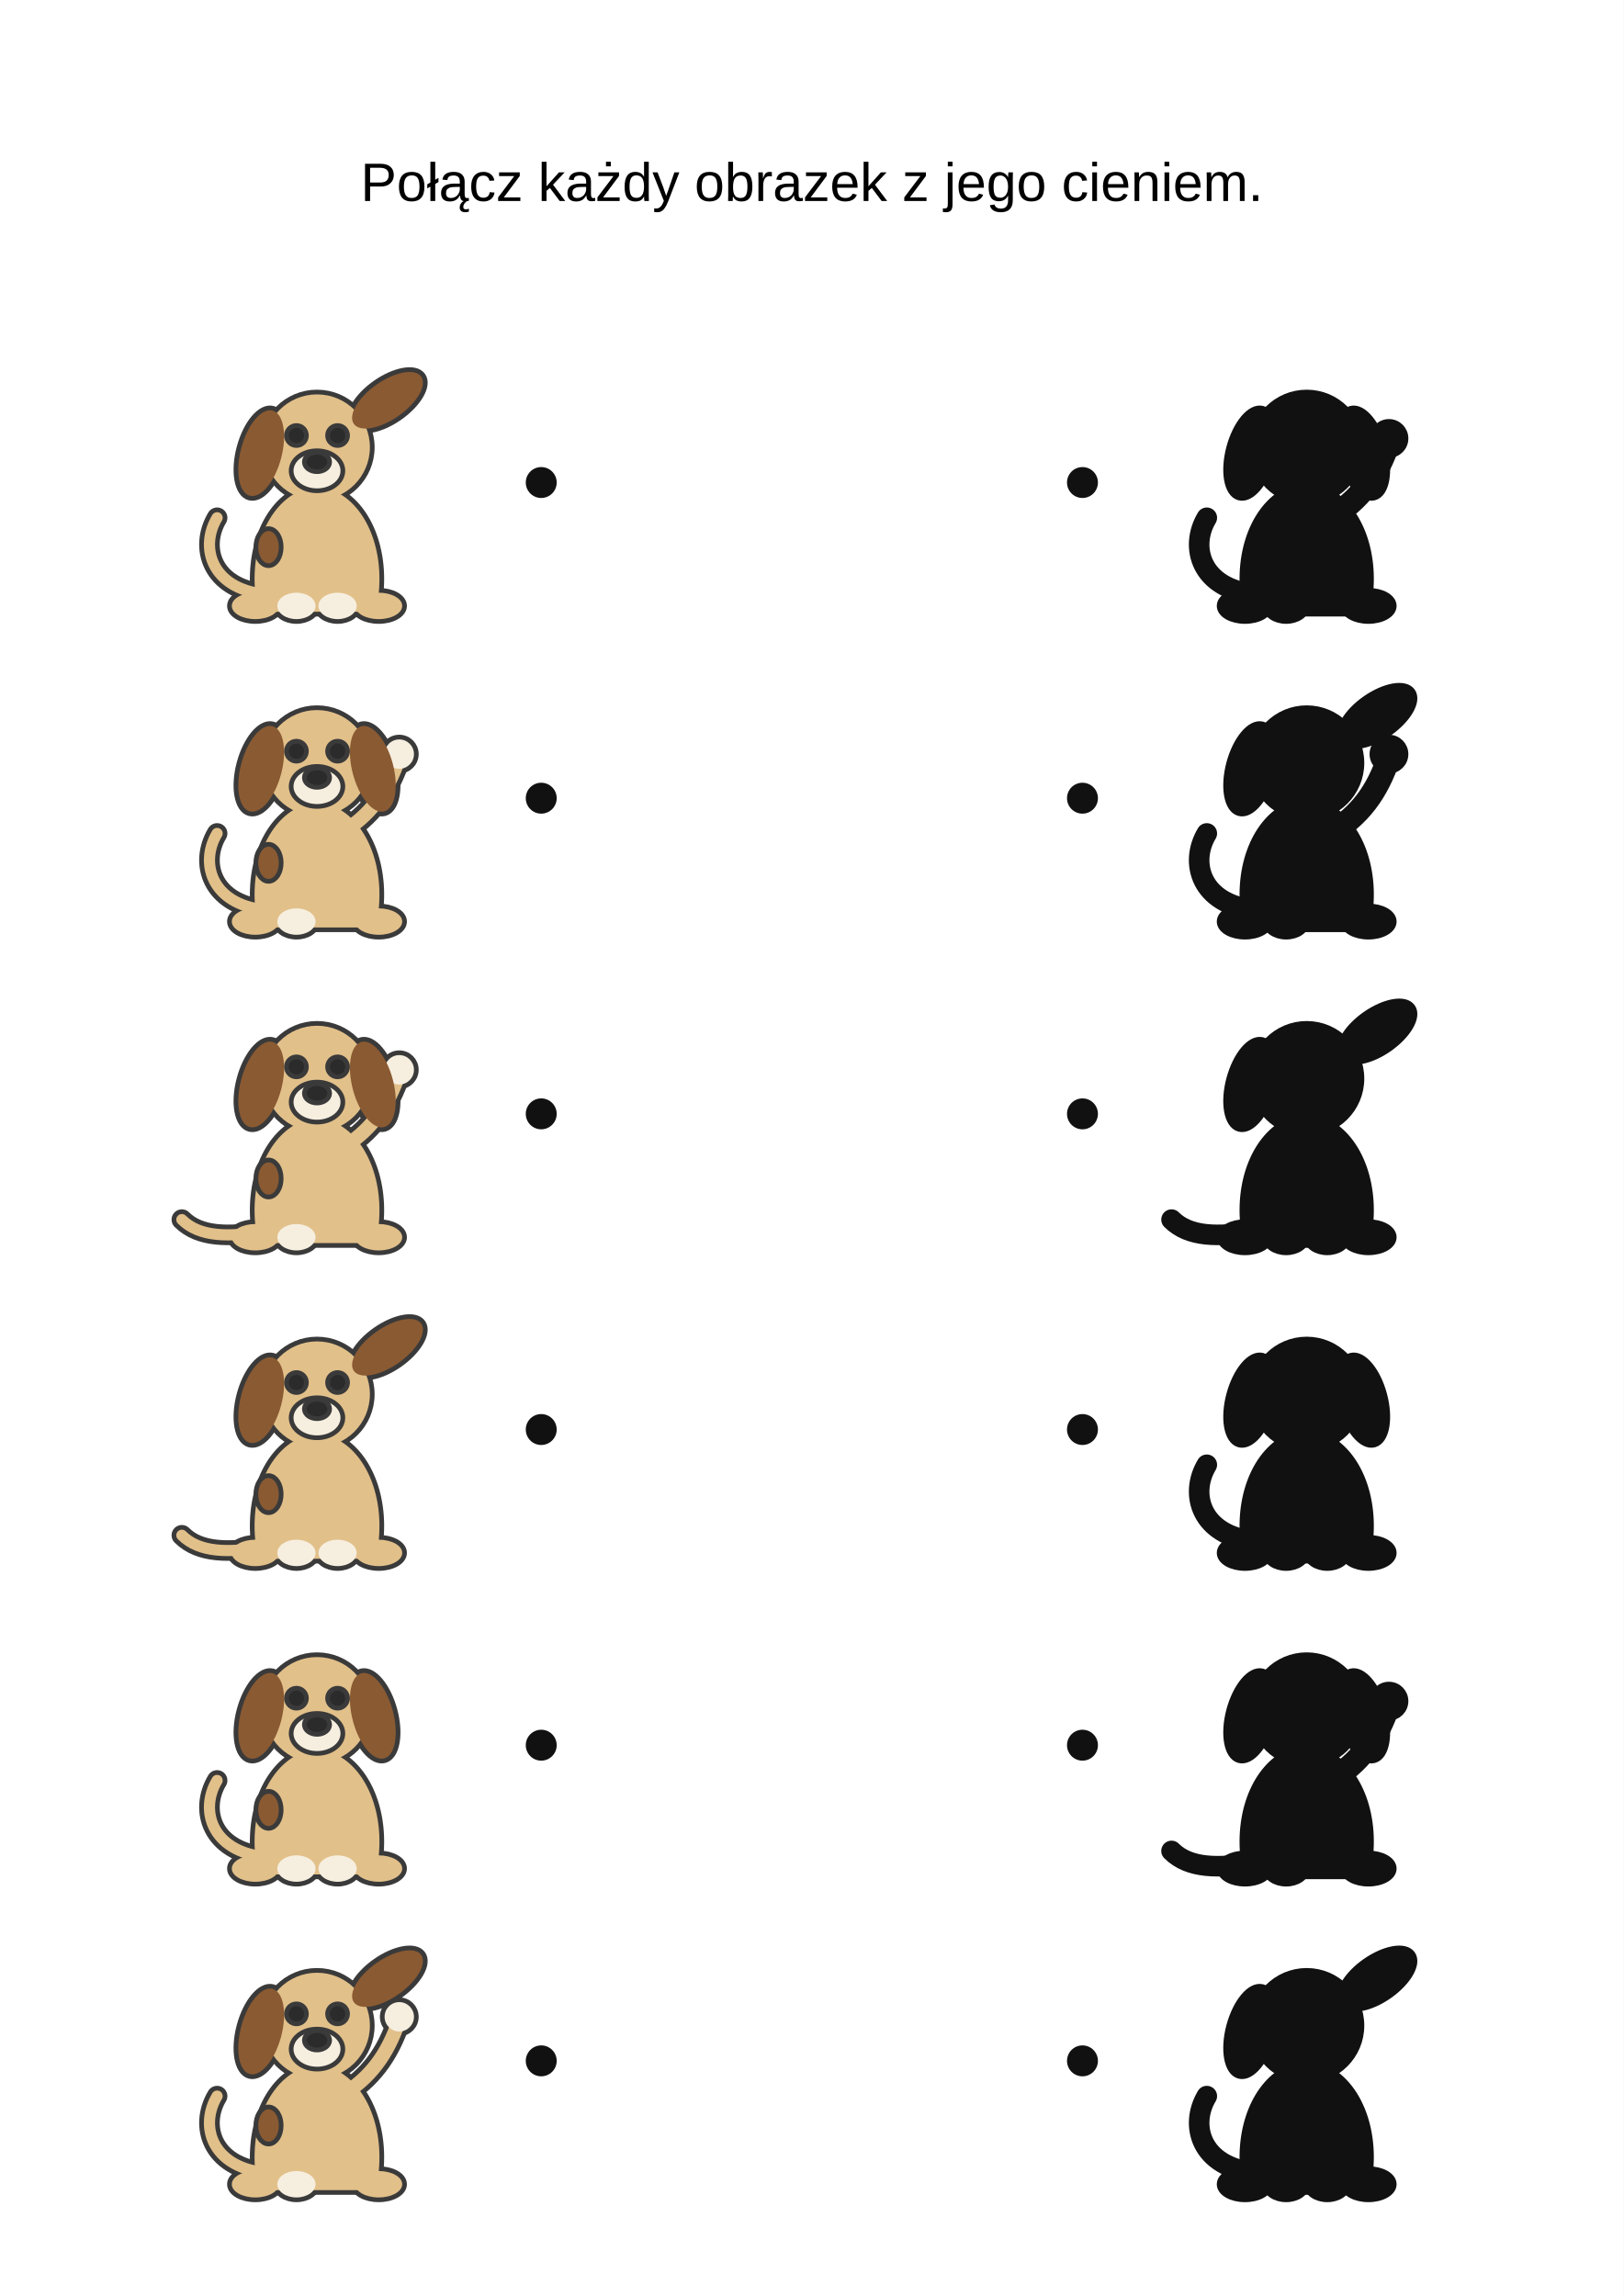
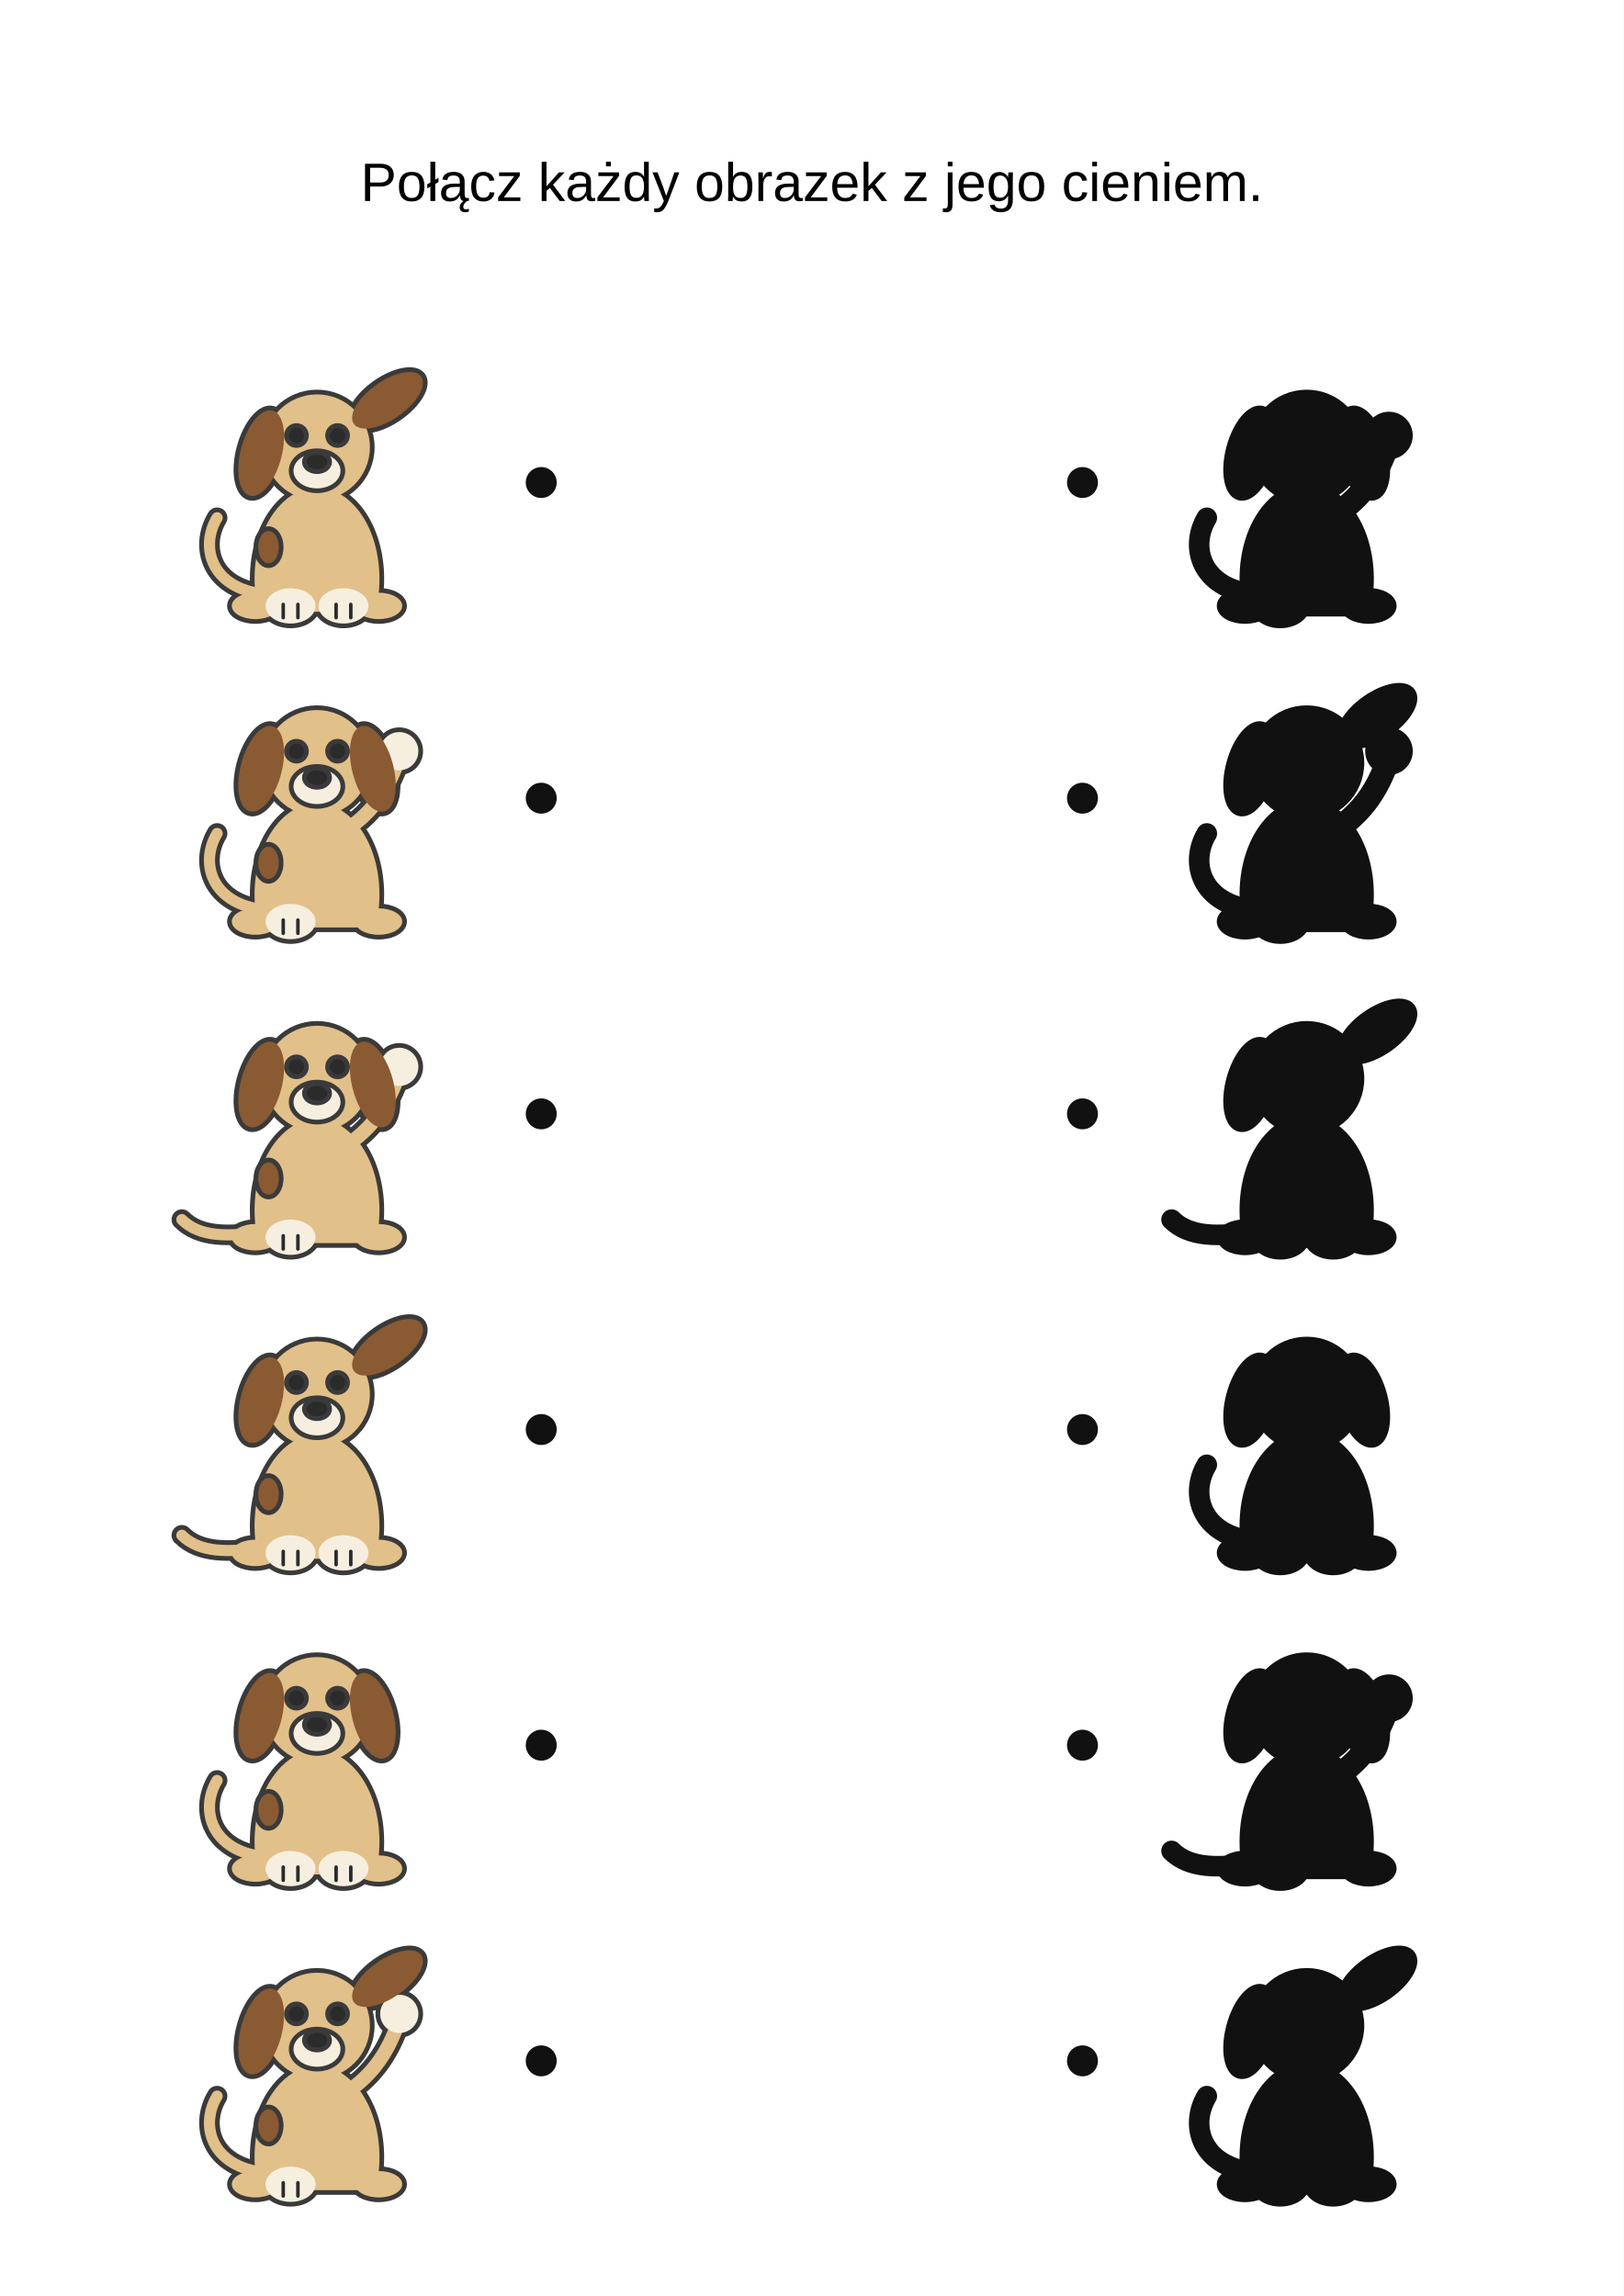
<svg xmlns="http://www.w3.org/2000/svg" width="210mm" height="297mm" viewBox="0 0 210 297">
  <rect x="0" y="0" width="210" height="297" fill="#fff" />
  <text x="105" y="26" font-family="Arial, Helvetica, sans-serif" font-size="7" text-anchor="middle">Połącz każdy obrazek z jego cieniem.</text>
  <g transform="translate(22 43.41667) scale(0.38)">
    <path d="M32 88 C14 86 10 72 16 62" fill="none" stroke="#3a3a3a" stroke-width="7" stroke-linecap="round" stroke-linejoin="round" />
    <ellipse cx="29" cy="92" rx="8" ry="4.5" transform="rotate(0 29 92)" fill="#3a3a3a" stroke="#3a3a3a" stroke-width="3.2" stroke-linejoin="round" />
    <ellipse cx="71" cy="92" rx="8" ry="4.5" transform="rotate(0 71 92)" fill="#3a3a3a" stroke="#3a3a3a" stroke-width="3.2" stroke-linejoin="round" />
    <path d="M30 94 C26 76 32 60 42 54 H58 C68 60 74 76 70 94 Z" fill="#3a3a3a" stroke="#3a3a3a" stroke-width="3.2" stroke-linejoin="round" />
-     <ellipse cx="43" cy="92" rx="6.5" ry="4.5" transform="rotate(0 43 92)" fill="#3a3a3a" stroke="#3a3a3a" stroke-width="3.2" stroke-linejoin="round" />
-     <ellipse cx="57" cy="92" rx="6.5" ry="4.5" transform="rotate(0 57 92)" fill="#3a3a3a" stroke="#3a3a3a" stroke-width="3.2" stroke-linejoin="round" />
+     <ellipse cx="41" cy="92" rx="8.5" ry="6" transform="rotate(0 41 92)" fill="#3a3a3a" stroke="#3a3a3a" stroke-width="3.2" stroke-linejoin="round" />
+     <ellipse cx="59" cy="92" rx="8.5" ry="6" transform="rotate(0 59 92)" fill="#3a3a3a" stroke="#3a3a3a" stroke-width="3.2" stroke-linejoin="round" />
    <circle cx="50" cy="38" r="18" fill="#3a3a3a" stroke="#3a3a3a" stroke-width="3.2" stroke-linejoin="round" />
    <ellipse cx="31" cy="40" rx="7" ry="15" transform="rotate(15 31 40)" fill="#3a3a3a" stroke="#3a3a3a" stroke-width="3.2" stroke-linejoin="round" />
    <ellipse cx="74" cy="22" rx="6.5" ry="14" transform="rotate(55 74 22)" fill="#3a3a3a" stroke="#3a3a3a" stroke-width="3.2" stroke-linejoin="round" />
    <path d="M32 88 C14 86 10 72 16 62" fill="none" stroke="#e2c08a" stroke-width="3.8" stroke-linecap="round" stroke-linejoin="round" />
    <ellipse cx="29" cy="92" rx="8" ry="4.5" transform="rotate(0 29 92)" fill="#e2c08a" />
    <ellipse cx="71" cy="92" rx="8" ry="4.5" transform="rotate(0 71 92)" fill="#e2c08a" />
    <path d="M30 94 C26 76 32 60 42 54 H58 C68 60 74 76 70 94 Z" fill="#e2c08a" />
-     <ellipse cx="43" cy="92" rx="6.5" ry="4.5" transform="rotate(0 43 92)" fill="#f6efe0" />
-     <ellipse cx="57" cy="92" rx="6.5" ry="4.5" transform="rotate(0 57 92)" fill="#f6efe0" />
+     <ellipse cx="41" cy="92" rx="8.5" ry="6" transform="rotate(0 41 92)" fill="#f6efe0" />
+     <ellipse cx="59" cy="92" rx="8.5" ry="6" transform="rotate(0 59 92)" fill="#f6efe0" />
    <circle cx="50" cy="38" r="18" fill="#e2c08a" />
    <ellipse cx="31" cy="40" rx="7" ry="15" transform="rotate(15 31 40)" fill="#8a5a32" />
    <ellipse cx="74" cy="22" rx="6.5" ry="14" transform="rotate(55 74 22)" fill="#8a5a32" />
+     <path d="M38.5 91.5 L38.5 96 M43.5 91.5 L43.5 96" fill="none" stroke="#2b2b2b" stroke-width="1.2" stroke-linecap="round" stroke-linejoin="round" />
+     <path d="M56.5 91.5 L56.5 96 M61.5 91.5 L61.5 96" fill="none" stroke="#2b2b2b" stroke-width="1.2" stroke-linecap="round" stroke-linejoin="round" />
    <ellipse cx="33.5" cy="72" rx="3.5" ry="5.5" transform="rotate(0 33.5 72)" fill="#3a3a3a" stroke="#3a3a3a" stroke-width="3.2" stroke-linejoin="round" />
    <ellipse cx="33.5" cy="72" rx="3.5" ry="5.5" transform="rotate(0 33.5 72)" fill="#8a5a32" />
    <ellipse cx="50" cy="46" rx="8" ry="6" transform="rotate(0 50 46)" fill="#3a3a3a" stroke="#3a3a3a" stroke-width="3.2" stroke-linejoin="round" />
    <ellipse cx="50" cy="46" rx="8" ry="6" transform="rotate(0 50 46)" fill="#f6efe0" />
    <ellipse cx="50" cy="43" rx="3.5" ry="2.5" transform="rotate(0 50 43)" fill="#3a3a3a" stroke="#3a3a3a" stroke-width="3.2" stroke-linejoin="round" />
    <ellipse cx="50" cy="43" rx="3.5" ry="2.5" transform="rotate(0 50 43)" fill="#2b2b2b" />
    <circle cx="43" cy="34" r="2.6" fill="#3a3a3a" stroke="#3a3a3a" stroke-width="3.2" stroke-linejoin="round" />
    <circle cx="43" cy="34" r="2.6" fill="#2b2b2b" />
    <circle cx="57" cy="34" r="2.6" fill="#3a3a3a" stroke="#3a3a3a" stroke-width="3.2" stroke-linejoin="round" />
    <circle cx="57" cy="34" r="2.6" fill="#2b2b2b" />
  </g>
  <circle cx="70" cy="62.417" r="2" fill="#111" />
  <g transform="translate(150 43.41667) scale(0.38)">
    <path d="M32 88 C14 86 10 72 16 62" fill="none" stroke="#111111" stroke-width="7" stroke-linecap="round" stroke-linejoin="round" />
    <path d="M58 62 C68 56 74 48 78 36" fill="none" stroke="#111111" stroke-width="8" stroke-linecap="round" stroke-linejoin="round" />
-     <circle cx="78" cy="35" r="5" fill="#111111" stroke="#111111" stroke-width="3.2" stroke-linejoin="round" />
-     <ellipse cx="29" cy="92" rx="8" ry="4.5" transform="rotate(0 29 92)" fill="#111111" stroke="#111111" stroke-width="3.2" stroke-linejoin="round" />
-     <ellipse cx="71" cy="92" rx="8" ry="4.5" transform="rotate(0 71 92)" fill="#111111" stroke="#111111" stroke-width="3.2" stroke-linejoin="round" />
-     <path d="M30 94 C26 76 32 60 42 54 H58 C68 60 74 76 70 94 Z" fill="#111111" stroke="#111111" stroke-width="3.2" stroke-linejoin="round" />
-     <ellipse cx="43" cy="92" rx="6.5" ry="4.5" transform="rotate(0 43 92)" fill="#111111" stroke="#111111" stroke-width="3.2" stroke-linejoin="round" />
+     <circle cx="78" cy="34" r="6.5" fill="#111111" stroke="#111111" stroke-width="3.2" stroke-linejoin="round" />
+     <ellipse cx="29" cy="92" rx="8" ry="4.5" transform="rotate(0 29 92)" fill="#111111" stroke="#111111" stroke-width="3.2" stroke-linejoin="round" />
+     <ellipse cx="71" cy="92" rx="8" ry="4.5" transform="rotate(0 71 92)" fill="#111111" stroke="#111111" stroke-width="3.2" stroke-linejoin="round" />
+     <path d="M30 94 C26 76 32 60 42 54 H58 C68 60 74 76 70 94 Z" fill="#111111" stroke="#111111" stroke-width="3.2" stroke-linejoin="round" />
+     <ellipse cx="41" cy="92" rx="8.5" ry="6" transform="rotate(0 41 92)" fill="#111111" stroke="#111111" stroke-width="3.2" stroke-linejoin="round" />
    <circle cx="50" cy="38" r="18" fill="#111111" stroke="#111111" stroke-width="3.2" stroke-linejoin="round" />
    <ellipse cx="31" cy="40" rx="7" ry="15" transform="rotate(15 31 40)" fill="#111111" stroke="#111111" stroke-width="3.2" stroke-linejoin="round" />
    <ellipse cx="69" cy="40" rx="7" ry="15" transform="rotate(-15 69 40)" fill="#111111" stroke="#111111" stroke-width="3.2" stroke-linejoin="round" />
  </g>
  <circle cx="140" cy="62.417" r="2" fill="#111" />
  <g transform="translate(22 84.25) scale(0.38)">
    <path d="M32 88 C14 86 10 72 16 62" fill="none" stroke="#3a3a3a" stroke-width="7" stroke-linecap="round" stroke-linejoin="round" />
    <path d="M58 62 C68 56 74 48 78 36" fill="none" stroke="#3a3a3a" stroke-width="8" stroke-linecap="round" stroke-linejoin="round" />
-     <circle cx="78" cy="35" r="5" fill="#3a3a3a" stroke="#3a3a3a" stroke-width="3.2" stroke-linejoin="round" />
-     <ellipse cx="29" cy="92" rx="8" ry="4.5" transform="rotate(0 29 92)" fill="#3a3a3a" stroke="#3a3a3a" stroke-width="3.2" stroke-linejoin="round" />
-     <ellipse cx="71" cy="92" rx="8" ry="4.5" transform="rotate(0 71 92)" fill="#3a3a3a" stroke="#3a3a3a" stroke-width="3.2" stroke-linejoin="round" />
-     <path d="M30 94 C26 76 32 60 42 54 H58 C68 60 74 76 70 94 Z" fill="#3a3a3a" stroke="#3a3a3a" stroke-width="3.2" stroke-linejoin="round" />
-     <ellipse cx="43" cy="92" rx="6.5" ry="4.5" transform="rotate(0 43 92)" fill="#3a3a3a" stroke="#3a3a3a" stroke-width="3.2" stroke-linejoin="round" />
+     <circle cx="78" cy="34" r="6.5" fill="#3a3a3a" stroke="#3a3a3a" stroke-width="3.2" stroke-linejoin="round" />
+     <ellipse cx="29" cy="92" rx="8" ry="4.5" transform="rotate(0 29 92)" fill="#3a3a3a" stroke="#3a3a3a" stroke-width="3.2" stroke-linejoin="round" />
+     <ellipse cx="71" cy="92" rx="8" ry="4.5" transform="rotate(0 71 92)" fill="#3a3a3a" stroke="#3a3a3a" stroke-width="3.2" stroke-linejoin="round" />
+     <path d="M30 94 C26 76 32 60 42 54 H58 C68 60 74 76 70 94 Z" fill="#3a3a3a" stroke="#3a3a3a" stroke-width="3.2" stroke-linejoin="round" />
+     <ellipse cx="41" cy="92" rx="8.5" ry="6" transform="rotate(0 41 92)" fill="#3a3a3a" stroke="#3a3a3a" stroke-width="3.2" stroke-linejoin="round" />
    <circle cx="50" cy="38" r="18" fill="#3a3a3a" stroke="#3a3a3a" stroke-width="3.2" stroke-linejoin="round" />
    <ellipse cx="31" cy="40" rx="7" ry="15" transform="rotate(15 31 40)" fill="#3a3a3a" stroke="#3a3a3a" stroke-width="3.2" stroke-linejoin="round" />
    <ellipse cx="69" cy="40" rx="7" ry="15" transform="rotate(-15 69 40)" fill="#3a3a3a" stroke="#3a3a3a" stroke-width="3.2" stroke-linejoin="round" />
    <path d="M32 88 C14 86 10 72 16 62" fill="none" stroke="#e2c08a" stroke-width="3.8" stroke-linecap="round" stroke-linejoin="round" />
    <path d="M58 62 C68 56 74 48 78 36" fill="none" stroke="#e2c08a" stroke-width="4.8" stroke-linecap="round" stroke-linejoin="round" />
-     <circle cx="78" cy="35" r="5" fill="#f6efe0" />
-     <ellipse cx="29" cy="92" rx="8" ry="4.5" transform="rotate(0 29 92)" fill="#e2c08a" />
-     <ellipse cx="71" cy="92" rx="8" ry="4.5" transform="rotate(0 71 92)" fill="#e2c08a" />
-     <path d="M30 94 C26 76 32 60 42 54 H58 C68 60 74 76 70 94 Z" fill="#e2c08a" />
-     <ellipse cx="43" cy="92" rx="6.5" ry="4.5" transform="rotate(0 43 92)" fill="#f6efe0" />
+     <circle cx="78" cy="34" r="6.5" fill="#f6efe0" />
+     <ellipse cx="29" cy="92" rx="8" ry="4.5" transform="rotate(0 29 92)" fill="#e2c08a" />
+     <ellipse cx="71" cy="92" rx="8" ry="4.5" transform="rotate(0 71 92)" fill="#e2c08a" />
+     <path d="M30 94 C26 76 32 60 42 54 H58 C68 60 74 76 70 94 Z" fill="#e2c08a" />
+     <ellipse cx="41" cy="92" rx="8.5" ry="6" transform="rotate(0 41 92)" fill="#f6efe0" />
    <circle cx="50" cy="38" r="18" fill="#e2c08a" />
    <ellipse cx="31" cy="40" rx="7" ry="15" transform="rotate(15 31 40)" fill="#8a5a32" />
    <ellipse cx="69" cy="40" rx="7" ry="15" transform="rotate(-15 69 40)" fill="#8a5a32" />
+     <path d="M38.5 91.5 L38.5 96 M43.5 91.5 L43.5 96" fill="none" stroke="#2b2b2b" stroke-width="1.2" stroke-linecap="round" stroke-linejoin="round" />
    <ellipse cx="33.5" cy="72" rx="3.5" ry="5.5" transform="rotate(0 33.5 72)" fill="#3a3a3a" stroke="#3a3a3a" stroke-width="3.2" stroke-linejoin="round" />
    <ellipse cx="33.5" cy="72" rx="3.5" ry="5.5" transform="rotate(0 33.5 72)" fill="#8a5a32" />
    <ellipse cx="50" cy="46" rx="8" ry="6" transform="rotate(0 50 46)" fill="#3a3a3a" stroke="#3a3a3a" stroke-width="3.2" stroke-linejoin="round" />
    <ellipse cx="50" cy="46" rx="8" ry="6" transform="rotate(0 50 46)" fill="#f6efe0" />
    <ellipse cx="50" cy="43" rx="3.5" ry="2.5" transform="rotate(0 50 43)" fill="#3a3a3a" stroke="#3a3a3a" stroke-width="3.2" stroke-linejoin="round" />
    <ellipse cx="50" cy="43" rx="3.5" ry="2.5" transform="rotate(0 50 43)" fill="#2b2b2b" />
    <circle cx="43" cy="34" r="2.6" fill="#3a3a3a" stroke="#3a3a3a" stroke-width="3.2" stroke-linejoin="round" />
    <circle cx="43" cy="34" r="2.6" fill="#2b2b2b" />
    <circle cx="57" cy="34" r="2.6" fill="#3a3a3a" stroke="#3a3a3a" stroke-width="3.2" stroke-linejoin="round" />
    <circle cx="57" cy="34" r="2.6" fill="#2b2b2b" />
  </g>
  <circle cx="70" cy="103.25" r="2" fill="#111" />
  <g transform="translate(150 84.25) scale(0.38)">
    <path d="M32 88 C14 86 10 72 16 62" fill="none" stroke="#111111" stroke-width="7" stroke-linecap="round" stroke-linejoin="round" />
    <path d="M58 62 C68 56 74 48 78 36" fill="none" stroke="#111111" stroke-width="8" stroke-linecap="round" stroke-linejoin="round" />
-     <circle cx="78" cy="35" r="5" fill="#111111" stroke="#111111" stroke-width="3.2" stroke-linejoin="round" />
-     <ellipse cx="29" cy="92" rx="8" ry="4.5" transform="rotate(0 29 92)" fill="#111111" stroke="#111111" stroke-width="3.2" stroke-linejoin="round" />
-     <ellipse cx="71" cy="92" rx="8" ry="4.5" transform="rotate(0 71 92)" fill="#111111" stroke="#111111" stroke-width="3.2" stroke-linejoin="round" />
-     <path d="M30 94 C26 76 32 60 42 54 H58 C68 60 74 76 70 94 Z" fill="#111111" stroke="#111111" stroke-width="3.2" stroke-linejoin="round" />
-     <ellipse cx="43" cy="92" rx="6.5" ry="4.5" transform="rotate(0 43 92)" fill="#111111" stroke="#111111" stroke-width="3.2" stroke-linejoin="round" />
+     <circle cx="78" cy="34" r="6.5" fill="#111111" stroke="#111111" stroke-width="3.2" stroke-linejoin="round" />
+     <ellipse cx="29" cy="92" rx="8" ry="4.5" transform="rotate(0 29 92)" fill="#111111" stroke="#111111" stroke-width="3.2" stroke-linejoin="round" />
+     <ellipse cx="71" cy="92" rx="8" ry="4.5" transform="rotate(0 71 92)" fill="#111111" stroke="#111111" stroke-width="3.2" stroke-linejoin="round" />
+     <path d="M30 94 C26 76 32 60 42 54 H58 C68 60 74 76 70 94 Z" fill="#111111" stroke="#111111" stroke-width="3.2" stroke-linejoin="round" />
+     <ellipse cx="41" cy="92" rx="8.5" ry="6" transform="rotate(0 41 92)" fill="#111111" stroke="#111111" stroke-width="3.2" stroke-linejoin="round" />
    <circle cx="50" cy="38" r="18" fill="#111111" stroke="#111111" stroke-width="3.2" stroke-linejoin="round" />
    <ellipse cx="31" cy="40" rx="7" ry="15" transform="rotate(15 31 40)" fill="#111111" stroke="#111111" stroke-width="3.2" stroke-linejoin="round" />
    <ellipse cx="74" cy="22" rx="6.5" ry="14" transform="rotate(55 74 22)" fill="#111111" stroke="#111111" stroke-width="3.2" stroke-linejoin="round" />
  </g>
  <circle cx="140" cy="103.25" r="2" fill="#111" />
  <g transform="translate(22 125.0833) scale(0.38)">
    <path d="M32 90 C20 92 10 92 4 86" fill="none" stroke="#3a3a3a" stroke-width="7" stroke-linecap="round" stroke-linejoin="round" />
    <path d="M58 62 C68 56 74 48 78 36" fill="none" stroke="#3a3a3a" stroke-width="8" stroke-linecap="round" stroke-linejoin="round" />
-     <circle cx="78" cy="35" r="5" fill="#3a3a3a" stroke="#3a3a3a" stroke-width="3.2" stroke-linejoin="round" />
-     <ellipse cx="29" cy="92" rx="8" ry="4.5" transform="rotate(0 29 92)" fill="#3a3a3a" stroke="#3a3a3a" stroke-width="3.2" stroke-linejoin="round" />
-     <ellipse cx="71" cy="92" rx="8" ry="4.5" transform="rotate(0 71 92)" fill="#3a3a3a" stroke="#3a3a3a" stroke-width="3.2" stroke-linejoin="round" />
-     <path d="M30 94 C26 76 32 60 42 54 H58 C68 60 74 76 70 94 Z" fill="#3a3a3a" stroke="#3a3a3a" stroke-width="3.2" stroke-linejoin="round" />
-     <ellipse cx="43" cy="92" rx="6.5" ry="4.5" transform="rotate(0 43 92)" fill="#3a3a3a" stroke="#3a3a3a" stroke-width="3.2" stroke-linejoin="round" />
+     <circle cx="78" cy="34" r="6.5" fill="#3a3a3a" stroke="#3a3a3a" stroke-width="3.2" stroke-linejoin="round" />
+     <ellipse cx="29" cy="92" rx="8" ry="4.5" transform="rotate(0 29 92)" fill="#3a3a3a" stroke="#3a3a3a" stroke-width="3.2" stroke-linejoin="round" />
+     <ellipse cx="71" cy="92" rx="8" ry="4.5" transform="rotate(0 71 92)" fill="#3a3a3a" stroke="#3a3a3a" stroke-width="3.2" stroke-linejoin="round" />
+     <path d="M30 94 C26 76 32 60 42 54 H58 C68 60 74 76 70 94 Z" fill="#3a3a3a" stroke="#3a3a3a" stroke-width="3.2" stroke-linejoin="round" />
+     <ellipse cx="41" cy="92" rx="8.5" ry="6" transform="rotate(0 41 92)" fill="#3a3a3a" stroke="#3a3a3a" stroke-width="3.2" stroke-linejoin="round" />
    <circle cx="50" cy="38" r="18" fill="#3a3a3a" stroke="#3a3a3a" stroke-width="3.2" stroke-linejoin="round" />
    <ellipse cx="31" cy="40" rx="7" ry="15" transform="rotate(15 31 40)" fill="#3a3a3a" stroke="#3a3a3a" stroke-width="3.2" stroke-linejoin="round" />
    <ellipse cx="69" cy="40" rx="7" ry="15" transform="rotate(-15 69 40)" fill="#3a3a3a" stroke="#3a3a3a" stroke-width="3.2" stroke-linejoin="round" />
    <path d="M32 90 C20 92 10 92 4 86" fill="none" stroke="#e2c08a" stroke-width="3.8" stroke-linecap="round" stroke-linejoin="round" />
    <path d="M58 62 C68 56 74 48 78 36" fill="none" stroke="#e2c08a" stroke-width="4.8" stroke-linecap="round" stroke-linejoin="round" />
-     <circle cx="78" cy="35" r="5" fill="#f6efe0" />
-     <ellipse cx="29" cy="92" rx="8" ry="4.5" transform="rotate(0 29 92)" fill="#e2c08a" />
-     <ellipse cx="71" cy="92" rx="8" ry="4.5" transform="rotate(0 71 92)" fill="#e2c08a" />
-     <path d="M30 94 C26 76 32 60 42 54 H58 C68 60 74 76 70 94 Z" fill="#e2c08a" />
-     <ellipse cx="43" cy="92" rx="6.5" ry="4.5" transform="rotate(0 43 92)" fill="#f6efe0" />
+     <circle cx="78" cy="34" r="6.5" fill="#f6efe0" />
+     <ellipse cx="29" cy="92" rx="8" ry="4.5" transform="rotate(0 29 92)" fill="#e2c08a" />
+     <ellipse cx="71" cy="92" rx="8" ry="4.5" transform="rotate(0 71 92)" fill="#e2c08a" />
+     <path d="M30 94 C26 76 32 60 42 54 H58 C68 60 74 76 70 94 Z" fill="#e2c08a" />
+     <ellipse cx="41" cy="92" rx="8.5" ry="6" transform="rotate(0 41 92)" fill="#f6efe0" />
    <circle cx="50" cy="38" r="18" fill="#e2c08a" />
    <ellipse cx="31" cy="40" rx="7" ry="15" transform="rotate(15 31 40)" fill="#8a5a32" />
    <ellipse cx="69" cy="40" rx="7" ry="15" transform="rotate(-15 69 40)" fill="#8a5a32" />
+     <path d="M38.5 91.5 L38.5 96 M43.5 91.5 L43.5 96" fill="none" stroke="#2b2b2b" stroke-width="1.2" stroke-linecap="round" stroke-linejoin="round" />
    <ellipse cx="33.5" cy="72" rx="3.5" ry="5.5" transform="rotate(0 33.5 72)" fill="#3a3a3a" stroke="#3a3a3a" stroke-width="3.2" stroke-linejoin="round" />
    <ellipse cx="33.5" cy="72" rx="3.5" ry="5.5" transform="rotate(0 33.5 72)" fill="#8a5a32" />
    <ellipse cx="50" cy="46" rx="8" ry="6" transform="rotate(0 50 46)" fill="#3a3a3a" stroke="#3a3a3a" stroke-width="3.2" stroke-linejoin="round" />
    <ellipse cx="50" cy="46" rx="8" ry="6" transform="rotate(0 50 46)" fill="#f6efe0" />
    <ellipse cx="50" cy="43" rx="3.5" ry="2.5" transform="rotate(0 50 43)" fill="#3a3a3a" stroke="#3a3a3a" stroke-width="3.2" stroke-linejoin="round" />
    <ellipse cx="50" cy="43" rx="3.5" ry="2.5" transform="rotate(0 50 43)" fill="#2b2b2b" />
    <circle cx="43" cy="34" r="2.6" fill="#3a3a3a" stroke="#3a3a3a" stroke-width="3.2" stroke-linejoin="round" />
    <circle cx="43" cy="34" r="2.6" fill="#2b2b2b" />
    <circle cx="57" cy="34" r="2.6" fill="#3a3a3a" stroke="#3a3a3a" stroke-width="3.2" stroke-linejoin="round" />
    <circle cx="57" cy="34" r="2.6" fill="#2b2b2b" />
  </g>
  <circle cx="70" cy="144.083" r="2" fill="#111" />
  <g transform="translate(150 125.0833) scale(0.38)">
    <path d="M32 90 C20 92 10 92 4 86" fill="none" stroke="#111111" stroke-width="7" stroke-linecap="round" stroke-linejoin="round" />
    <ellipse cx="29" cy="92" rx="8" ry="4.5" transform="rotate(0 29 92)" fill="#111111" stroke="#111111" stroke-width="3.2" stroke-linejoin="round" />
    <ellipse cx="71" cy="92" rx="8" ry="4.5" transform="rotate(0 71 92)" fill="#111111" stroke="#111111" stroke-width="3.2" stroke-linejoin="round" />
    <path d="M30 94 C26 76 32 60 42 54 H58 C68 60 74 76 70 94 Z" fill="#111111" stroke="#111111" stroke-width="3.2" stroke-linejoin="round" />
-     <ellipse cx="43" cy="92" rx="6.5" ry="4.5" transform="rotate(0 43 92)" fill="#111111" stroke="#111111" stroke-width="3.2" stroke-linejoin="round" />
-     <ellipse cx="57" cy="92" rx="6.5" ry="4.5" transform="rotate(0 57 92)" fill="#111111" stroke="#111111" stroke-width="3.2" stroke-linejoin="round" />
+     <ellipse cx="41" cy="92" rx="8.5" ry="6" transform="rotate(0 41 92)" fill="#111111" stroke="#111111" stroke-width="3.2" stroke-linejoin="round" />
+     <ellipse cx="59" cy="92" rx="8.5" ry="6" transform="rotate(0 59 92)" fill="#111111" stroke="#111111" stroke-width="3.2" stroke-linejoin="round" />
    <circle cx="50" cy="38" r="18" fill="#111111" stroke="#111111" stroke-width="3.2" stroke-linejoin="round" />
    <ellipse cx="31" cy="40" rx="7" ry="15" transform="rotate(15 31 40)" fill="#111111" stroke="#111111" stroke-width="3.2" stroke-linejoin="round" />
    <ellipse cx="74" cy="22" rx="6.5" ry="14" transform="rotate(55 74 22)" fill="#111111" stroke="#111111" stroke-width="3.2" stroke-linejoin="round" />
  </g>
  <circle cx="140" cy="144.083" r="2" fill="#111" />
  <g transform="translate(22 165.9167) scale(0.38)">
    <path d="M32 90 C20 92 10 92 4 86" fill="none" stroke="#3a3a3a" stroke-width="7" stroke-linecap="round" stroke-linejoin="round" />
    <ellipse cx="29" cy="92" rx="8" ry="4.5" transform="rotate(0 29 92)" fill="#3a3a3a" stroke="#3a3a3a" stroke-width="3.2" stroke-linejoin="round" />
    <ellipse cx="71" cy="92" rx="8" ry="4.5" transform="rotate(0 71 92)" fill="#3a3a3a" stroke="#3a3a3a" stroke-width="3.2" stroke-linejoin="round" />
    <path d="M30 94 C26 76 32 60 42 54 H58 C68 60 74 76 70 94 Z" fill="#3a3a3a" stroke="#3a3a3a" stroke-width="3.2" stroke-linejoin="round" />
-     <ellipse cx="43" cy="92" rx="6.5" ry="4.5" transform="rotate(0 43 92)" fill="#3a3a3a" stroke="#3a3a3a" stroke-width="3.2" stroke-linejoin="round" />
-     <ellipse cx="57" cy="92" rx="6.5" ry="4.5" transform="rotate(0 57 92)" fill="#3a3a3a" stroke="#3a3a3a" stroke-width="3.2" stroke-linejoin="round" />
+     <ellipse cx="41" cy="92" rx="8.5" ry="6" transform="rotate(0 41 92)" fill="#3a3a3a" stroke="#3a3a3a" stroke-width="3.2" stroke-linejoin="round" />
+     <ellipse cx="59" cy="92" rx="8.5" ry="6" transform="rotate(0 59 92)" fill="#3a3a3a" stroke="#3a3a3a" stroke-width="3.2" stroke-linejoin="round" />
    <circle cx="50" cy="38" r="18" fill="#3a3a3a" stroke="#3a3a3a" stroke-width="3.2" stroke-linejoin="round" />
    <ellipse cx="31" cy="40" rx="7" ry="15" transform="rotate(15 31 40)" fill="#3a3a3a" stroke="#3a3a3a" stroke-width="3.2" stroke-linejoin="round" />
    <ellipse cx="74" cy="22" rx="6.5" ry="14" transform="rotate(55 74 22)" fill="#3a3a3a" stroke="#3a3a3a" stroke-width="3.2" stroke-linejoin="round" />
    <path d="M32 90 C20 92 10 92 4 86" fill="none" stroke="#e2c08a" stroke-width="3.8" stroke-linecap="round" stroke-linejoin="round" />
    <ellipse cx="29" cy="92" rx="8" ry="4.5" transform="rotate(0 29 92)" fill="#e2c08a" />
    <ellipse cx="71" cy="92" rx="8" ry="4.5" transform="rotate(0 71 92)" fill="#e2c08a" />
    <path d="M30 94 C26 76 32 60 42 54 H58 C68 60 74 76 70 94 Z" fill="#e2c08a" />
-     <ellipse cx="43" cy="92" rx="6.5" ry="4.5" transform="rotate(0 43 92)" fill="#f6efe0" />
-     <ellipse cx="57" cy="92" rx="6.5" ry="4.5" transform="rotate(0 57 92)" fill="#f6efe0" />
+     <ellipse cx="41" cy="92" rx="8.5" ry="6" transform="rotate(0 41 92)" fill="#f6efe0" />
+     <ellipse cx="59" cy="92" rx="8.5" ry="6" transform="rotate(0 59 92)" fill="#f6efe0" />
    <circle cx="50" cy="38" r="18" fill="#e2c08a" />
    <ellipse cx="31" cy="40" rx="7" ry="15" transform="rotate(15 31 40)" fill="#8a5a32" />
    <ellipse cx="74" cy="22" rx="6.5" ry="14" transform="rotate(55 74 22)" fill="#8a5a32" />
+     <path d="M38.5 91.5 L38.5 96 M43.5 91.5 L43.5 96" fill="none" stroke="#2b2b2b" stroke-width="1.2" stroke-linecap="round" stroke-linejoin="round" />
+     <path d="M56.5 91.5 L56.5 96 M61.5 91.5 L61.5 96" fill="none" stroke="#2b2b2b" stroke-width="1.2" stroke-linecap="round" stroke-linejoin="round" />
    <ellipse cx="33.5" cy="72" rx="3.5" ry="5.5" transform="rotate(0 33.5 72)" fill="#3a3a3a" stroke="#3a3a3a" stroke-width="3.2" stroke-linejoin="round" />
    <ellipse cx="33.5" cy="72" rx="3.5" ry="5.5" transform="rotate(0 33.5 72)" fill="#8a5a32" />
    <ellipse cx="50" cy="46" rx="8" ry="6" transform="rotate(0 50 46)" fill="#3a3a3a" stroke="#3a3a3a" stroke-width="3.2" stroke-linejoin="round" />
    <ellipse cx="50" cy="46" rx="8" ry="6" transform="rotate(0 50 46)" fill="#f6efe0" />
    <ellipse cx="50" cy="43" rx="3.5" ry="2.5" transform="rotate(0 50 43)" fill="#3a3a3a" stroke="#3a3a3a" stroke-width="3.2" stroke-linejoin="round" />
    <ellipse cx="50" cy="43" rx="3.5" ry="2.5" transform="rotate(0 50 43)" fill="#2b2b2b" />
    <circle cx="43" cy="34" r="2.6" fill="#3a3a3a" stroke="#3a3a3a" stroke-width="3.2" stroke-linejoin="round" />
    <circle cx="43" cy="34" r="2.6" fill="#2b2b2b" />
    <circle cx="57" cy="34" r="2.6" fill="#3a3a3a" stroke="#3a3a3a" stroke-width="3.2" stroke-linejoin="round" />
    <circle cx="57" cy="34" r="2.6" fill="#2b2b2b" />
  </g>
  <circle cx="70" cy="184.917" r="2" fill="#111" />
  <g transform="translate(150 165.9167) scale(0.38)">
    <path d="M32 88 C14 86 10 72 16 62" fill="none" stroke="#111111" stroke-width="7" stroke-linecap="round" stroke-linejoin="round" />
    <ellipse cx="29" cy="92" rx="8" ry="4.5" transform="rotate(0 29 92)" fill="#111111" stroke="#111111" stroke-width="3.2" stroke-linejoin="round" />
    <ellipse cx="71" cy="92" rx="8" ry="4.5" transform="rotate(0 71 92)" fill="#111111" stroke="#111111" stroke-width="3.2" stroke-linejoin="round" />
    <path d="M30 94 C26 76 32 60 42 54 H58 C68 60 74 76 70 94 Z" fill="#111111" stroke="#111111" stroke-width="3.2" stroke-linejoin="round" />
-     <ellipse cx="43" cy="92" rx="6.5" ry="4.5" transform="rotate(0 43 92)" fill="#111111" stroke="#111111" stroke-width="3.2" stroke-linejoin="round" />
-     <ellipse cx="57" cy="92" rx="6.5" ry="4.5" transform="rotate(0 57 92)" fill="#111111" stroke="#111111" stroke-width="3.2" stroke-linejoin="round" />
+     <ellipse cx="41" cy="92" rx="8.5" ry="6" transform="rotate(0 41 92)" fill="#111111" stroke="#111111" stroke-width="3.2" stroke-linejoin="round" />
+     <ellipse cx="59" cy="92" rx="8.5" ry="6" transform="rotate(0 59 92)" fill="#111111" stroke="#111111" stroke-width="3.2" stroke-linejoin="round" />
    <circle cx="50" cy="38" r="18" fill="#111111" stroke="#111111" stroke-width="3.2" stroke-linejoin="round" />
    <ellipse cx="31" cy="40" rx="7" ry="15" transform="rotate(15 31 40)" fill="#111111" stroke="#111111" stroke-width="3.2" stroke-linejoin="round" />
    <ellipse cx="69" cy="40" rx="7" ry="15" transform="rotate(-15 69 40)" fill="#111111" stroke="#111111" stroke-width="3.2" stroke-linejoin="round" />
  </g>
  <circle cx="140" cy="184.917" r="2" fill="#111" />
  <g transform="translate(22 206.75) scale(0.38)">
    <path d="M32 88 C14 86 10 72 16 62" fill="none" stroke="#3a3a3a" stroke-width="7" stroke-linecap="round" stroke-linejoin="round" />
    <ellipse cx="29" cy="92" rx="8" ry="4.5" transform="rotate(0 29 92)" fill="#3a3a3a" stroke="#3a3a3a" stroke-width="3.2" stroke-linejoin="round" />
    <ellipse cx="71" cy="92" rx="8" ry="4.5" transform="rotate(0 71 92)" fill="#3a3a3a" stroke="#3a3a3a" stroke-width="3.2" stroke-linejoin="round" />
    <path d="M30 94 C26 76 32 60 42 54 H58 C68 60 74 76 70 94 Z" fill="#3a3a3a" stroke="#3a3a3a" stroke-width="3.2" stroke-linejoin="round" />
-     <ellipse cx="43" cy="92" rx="6.5" ry="4.5" transform="rotate(0 43 92)" fill="#3a3a3a" stroke="#3a3a3a" stroke-width="3.2" stroke-linejoin="round" />
-     <ellipse cx="57" cy="92" rx="6.5" ry="4.5" transform="rotate(0 57 92)" fill="#3a3a3a" stroke="#3a3a3a" stroke-width="3.2" stroke-linejoin="round" />
+     <ellipse cx="41" cy="92" rx="8.5" ry="6" transform="rotate(0 41 92)" fill="#3a3a3a" stroke="#3a3a3a" stroke-width="3.2" stroke-linejoin="round" />
+     <ellipse cx="59" cy="92" rx="8.5" ry="6" transform="rotate(0 59 92)" fill="#3a3a3a" stroke="#3a3a3a" stroke-width="3.2" stroke-linejoin="round" />
    <circle cx="50" cy="38" r="18" fill="#3a3a3a" stroke="#3a3a3a" stroke-width="3.2" stroke-linejoin="round" />
    <ellipse cx="31" cy="40" rx="7" ry="15" transform="rotate(15 31 40)" fill="#3a3a3a" stroke="#3a3a3a" stroke-width="3.2" stroke-linejoin="round" />
    <ellipse cx="69" cy="40" rx="7" ry="15" transform="rotate(-15 69 40)" fill="#3a3a3a" stroke="#3a3a3a" stroke-width="3.2" stroke-linejoin="round" />
    <path d="M32 88 C14 86 10 72 16 62" fill="none" stroke="#e2c08a" stroke-width="3.8" stroke-linecap="round" stroke-linejoin="round" />
    <ellipse cx="29" cy="92" rx="8" ry="4.5" transform="rotate(0 29 92)" fill="#e2c08a" />
    <ellipse cx="71" cy="92" rx="8" ry="4.5" transform="rotate(0 71 92)" fill="#e2c08a" />
    <path d="M30 94 C26 76 32 60 42 54 H58 C68 60 74 76 70 94 Z" fill="#e2c08a" />
-     <ellipse cx="43" cy="92" rx="6.5" ry="4.5" transform="rotate(0 43 92)" fill="#f6efe0" />
-     <ellipse cx="57" cy="92" rx="6.5" ry="4.5" transform="rotate(0 57 92)" fill="#f6efe0" />
+     <ellipse cx="41" cy="92" rx="8.5" ry="6" transform="rotate(0 41 92)" fill="#f6efe0" />
+     <ellipse cx="59" cy="92" rx="8.5" ry="6" transform="rotate(0 59 92)" fill="#f6efe0" />
    <circle cx="50" cy="38" r="18" fill="#e2c08a" />
    <ellipse cx="31" cy="40" rx="7" ry="15" transform="rotate(15 31 40)" fill="#8a5a32" />
    <ellipse cx="69" cy="40" rx="7" ry="15" transform="rotate(-15 69 40)" fill="#8a5a32" />
+     <path d="M38.5 91.5 L38.5 96 M43.5 91.5 L43.5 96" fill="none" stroke="#2b2b2b" stroke-width="1.2" stroke-linecap="round" stroke-linejoin="round" />
+     <path d="M56.5 91.5 L56.5 96 M61.5 91.5 L61.5 96" fill="none" stroke="#2b2b2b" stroke-width="1.2" stroke-linecap="round" stroke-linejoin="round" />
    <ellipse cx="33.5" cy="72" rx="3.5" ry="5.5" transform="rotate(0 33.5 72)" fill="#3a3a3a" stroke="#3a3a3a" stroke-width="3.2" stroke-linejoin="round" />
    <ellipse cx="33.5" cy="72" rx="3.5" ry="5.5" transform="rotate(0 33.5 72)" fill="#8a5a32" />
    <ellipse cx="50" cy="46" rx="8" ry="6" transform="rotate(0 50 46)" fill="#3a3a3a" stroke="#3a3a3a" stroke-width="3.2" stroke-linejoin="round" />
    <ellipse cx="50" cy="46" rx="8" ry="6" transform="rotate(0 50 46)" fill="#f6efe0" />
    <ellipse cx="50" cy="43" rx="3.5" ry="2.5" transform="rotate(0 50 43)" fill="#3a3a3a" stroke="#3a3a3a" stroke-width="3.2" stroke-linejoin="round" />
    <ellipse cx="50" cy="43" rx="3.5" ry="2.5" transform="rotate(0 50 43)" fill="#2b2b2b" />
    <circle cx="43" cy="34" r="2.6" fill="#3a3a3a" stroke="#3a3a3a" stroke-width="3.2" stroke-linejoin="round" />
    <circle cx="43" cy="34" r="2.6" fill="#2b2b2b" />
    <circle cx="57" cy="34" r="2.6" fill="#3a3a3a" stroke="#3a3a3a" stroke-width="3.2" stroke-linejoin="round" />
    <circle cx="57" cy="34" r="2.6" fill="#2b2b2b" />
  </g>
  <circle cx="70" cy="225.75" r="2" fill="#111" />
  <g transform="translate(150 206.75) scale(0.38)">
    <path d="M32 90 C20 92 10 92 4 86" fill="none" stroke="#111111" stroke-width="7" stroke-linecap="round" stroke-linejoin="round" />
    <path d="M58 62 C68 56 74 48 78 36" fill="none" stroke="#111111" stroke-width="8" stroke-linecap="round" stroke-linejoin="round" />
-     <circle cx="78" cy="35" r="5" fill="#111111" stroke="#111111" stroke-width="3.2" stroke-linejoin="round" />
-     <ellipse cx="29" cy="92" rx="8" ry="4.5" transform="rotate(0 29 92)" fill="#111111" stroke="#111111" stroke-width="3.2" stroke-linejoin="round" />
-     <ellipse cx="71" cy="92" rx="8" ry="4.5" transform="rotate(0 71 92)" fill="#111111" stroke="#111111" stroke-width="3.2" stroke-linejoin="round" />
-     <path d="M30 94 C26 76 32 60 42 54 H58 C68 60 74 76 70 94 Z" fill="#111111" stroke="#111111" stroke-width="3.2" stroke-linejoin="round" />
-     <ellipse cx="43" cy="92" rx="6.5" ry="4.5" transform="rotate(0 43 92)" fill="#111111" stroke="#111111" stroke-width="3.2" stroke-linejoin="round" />
+     <circle cx="78" cy="34" r="6.5" fill="#111111" stroke="#111111" stroke-width="3.2" stroke-linejoin="round" />
+     <ellipse cx="29" cy="92" rx="8" ry="4.5" transform="rotate(0 29 92)" fill="#111111" stroke="#111111" stroke-width="3.2" stroke-linejoin="round" />
+     <ellipse cx="71" cy="92" rx="8" ry="4.5" transform="rotate(0 71 92)" fill="#111111" stroke="#111111" stroke-width="3.2" stroke-linejoin="round" />
+     <path d="M30 94 C26 76 32 60 42 54 H58 C68 60 74 76 70 94 Z" fill="#111111" stroke="#111111" stroke-width="3.2" stroke-linejoin="round" />
+     <ellipse cx="41" cy="92" rx="8.5" ry="6" transform="rotate(0 41 92)" fill="#111111" stroke="#111111" stroke-width="3.2" stroke-linejoin="round" />
    <circle cx="50" cy="38" r="18" fill="#111111" stroke="#111111" stroke-width="3.2" stroke-linejoin="round" />
    <ellipse cx="31" cy="40" rx="7" ry="15" transform="rotate(15 31 40)" fill="#111111" stroke="#111111" stroke-width="3.2" stroke-linejoin="round" />
    <ellipse cx="69" cy="40" rx="7" ry="15" transform="rotate(-15 69 40)" fill="#111111" stroke="#111111" stroke-width="3.2" stroke-linejoin="round" />
  </g>
  <circle cx="140" cy="225.75" r="2" fill="#111" />
  <g transform="translate(22 247.5833) scale(0.38)">
    <path d="M32 88 C14 86 10 72 16 62" fill="none" stroke="#3a3a3a" stroke-width="7" stroke-linecap="round" stroke-linejoin="round" />
    <path d="M58 62 C68 56 74 48 78 36" fill="none" stroke="#3a3a3a" stroke-width="8" stroke-linecap="round" stroke-linejoin="round" />
-     <circle cx="78" cy="35" r="5" fill="#3a3a3a" stroke="#3a3a3a" stroke-width="3.2" stroke-linejoin="round" />
-     <ellipse cx="29" cy="92" rx="8" ry="4.5" transform="rotate(0 29 92)" fill="#3a3a3a" stroke="#3a3a3a" stroke-width="3.2" stroke-linejoin="round" />
-     <ellipse cx="71" cy="92" rx="8" ry="4.5" transform="rotate(0 71 92)" fill="#3a3a3a" stroke="#3a3a3a" stroke-width="3.2" stroke-linejoin="round" />
-     <path d="M30 94 C26 76 32 60 42 54 H58 C68 60 74 76 70 94 Z" fill="#3a3a3a" stroke="#3a3a3a" stroke-width="3.2" stroke-linejoin="round" />
-     <ellipse cx="43" cy="92" rx="6.5" ry="4.5" transform="rotate(0 43 92)" fill="#3a3a3a" stroke="#3a3a3a" stroke-width="3.2" stroke-linejoin="round" />
+     <circle cx="78" cy="34" r="6.5" fill="#3a3a3a" stroke="#3a3a3a" stroke-width="3.2" stroke-linejoin="round" />
+     <ellipse cx="29" cy="92" rx="8" ry="4.5" transform="rotate(0 29 92)" fill="#3a3a3a" stroke="#3a3a3a" stroke-width="3.2" stroke-linejoin="round" />
+     <ellipse cx="71" cy="92" rx="8" ry="4.5" transform="rotate(0 71 92)" fill="#3a3a3a" stroke="#3a3a3a" stroke-width="3.2" stroke-linejoin="round" />
+     <path d="M30 94 C26 76 32 60 42 54 H58 C68 60 74 76 70 94 Z" fill="#3a3a3a" stroke="#3a3a3a" stroke-width="3.2" stroke-linejoin="round" />
+     <ellipse cx="41" cy="92" rx="8.5" ry="6" transform="rotate(0 41 92)" fill="#3a3a3a" stroke="#3a3a3a" stroke-width="3.2" stroke-linejoin="round" />
    <circle cx="50" cy="38" r="18" fill="#3a3a3a" stroke="#3a3a3a" stroke-width="3.2" stroke-linejoin="round" />
    <ellipse cx="31" cy="40" rx="7" ry="15" transform="rotate(15 31 40)" fill="#3a3a3a" stroke="#3a3a3a" stroke-width="3.2" stroke-linejoin="round" />
    <ellipse cx="74" cy="22" rx="6.5" ry="14" transform="rotate(55 74 22)" fill="#3a3a3a" stroke="#3a3a3a" stroke-width="3.2" stroke-linejoin="round" />
    <path d="M32 88 C14 86 10 72 16 62" fill="none" stroke="#e2c08a" stroke-width="3.8" stroke-linecap="round" stroke-linejoin="round" />
    <path d="M58 62 C68 56 74 48 78 36" fill="none" stroke="#e2c08a" stroke-width="4.8" stroke-linecap="round" stroke-linejoin="round" />
-     <circle cx="78" cy="35" r="5" fill="#f6efe0" />
-     <ellipse cx="29" cy="92" rx="8" ry="4.5" transform="rotate(0 29 92)" fill="#e2c08a" />
-     <ellipse cx="71" cy="92" rx="8" ry="4.5" transform="rotate(0 71 92)" fill="#e2c08a" />
-     <path d="M30 94 C26 76 32 60 42 54 H58 C68 60 74 76 70 94 Z" fill="#e2c08a" />
-     <ellipse cx="43" cy="92" rx="6.5" ry="4.5" transform="rotate(0 43 92)" fill="#f6efe0" />
+     <circle cx="78" cy="34" r="6.5" fill="#f6efe0" />
+     <ellipse cx="29" cy="92" rx="8" ry="4.5" transform="rotate(0 29 92)" fill="#e2c08a" />
+     <ellipse cx="71" cy="92" rx="8" ry="4.5" transform="rotate(0 71 92)" fill="#e2c08a" />
+     <path d="M30 94 C26 76 32 60 42 54 H58 C68 60 74 76 70 94 Z" fill="#e2c08a" />
+     <ellipse cx="41" cy="92" rx="8.5" ry="6" transform="rotate(0 41 92)" fill="#f6efe0" />
    <circle cx="50" cy="38" r="18" fill="#e2c08a" />
    <ellipse cx="31" cy="40" rx="7" ry="15" transform="rotate(15 31 40)" fill="#8a5a32" />
    <ellipse cx="74" cy="22" rx="6.5" ry="14" transform="rotate(55 74 22)" fill="#8a5a32" />
+     <path d="M38.5 91.5 L38.5 96 M43.5 91.5 L43.5 96" fill="none" stroke="#2b2b2b" stroke-width="1.2" stroke-linecap="round" stroke-linejoin="round" />
    <ellipse cx="33.5" cy="72" rx="3.5" ry="5.5" transform="rotate(0 33.5 72)" fill="#3a3a3a" stroke="#3a3a3a" stroke-width="3.2" stroke-linejoin="round" />
    <ellipse cx="33.5" cy="72" rx="3.5" ry="5.5" transform="rotate(0 33.5 72)" fill="#8a5a32" />
    <ellipse cx="50" cy="46" rx="8" ry="6" transform="rotate(0 50 46)" fill="#3a3a3a" stroke="#3a3a3a" stroke-width="3.2" stroke-linejoin="round" />
    <ellipse cx="50" cy="46" rx="8" ry="6" transform="rotate(0 50 46)" fill="#f6efe0" />
    <ellipse cx="50" cy="43" rx="3.5" ry="2.5" transform="rotate(0 50 43)" fill="#3a3a3a" stroke="#3a3a3a" stroke-width="3.2" stroke-linejoin="round" />
    <ellipse cx="50" cy="43" rx="3.5" ry="2.5" transform="rotate(0 50 43)" fill="#2b2b2b" />
    <circle cx="43" cy="34" r="2.6" fill="#3a3a3a" stroke="#3a3a3a" stroke-width="3.2" stroke-linejoin="round" />
    <circle cx="43" cy="34" r="2.6" fill="#2b2b2b" />
    <circle cx="57" cy="34" r="2.6" fill="#3a3a3a" stroke="#3a3a3a" stroke-width="3.2" stroke-linejoin="round" />
    <circle cx="57" cy="34" r="2.6" fill="#2b2b2b" />
  </g>
  <circle cx="70" cy="266.583" r="2" fill="#111" />
  <g transform="translate(150 247.5833) scale(0.38)">
    <path d="M32 88 C14 86 10 72 16 62" fill="none" stroke="#111111" stroke-width="7" stroke-linecap="round" stroke-linejoin="round" />
    <ellipse cx="29" cy="92" rx="8" ry="4.5" transform="rotate(0 29 92)" fill="#111111" stroke="#111111" stroke-width="3.2" stroke-linejoin="round" />
    <ellipse cx="71" cy="92" rx="8" ry="4.5" transform="rotate(0 71 92)" fill="#111111" stroke="#111111" stroke-width="3.2" stroke-linejoin="round" />
    <path d="M30 94 C26 76 32 60 42 54 H58 C68 60 74 76 70 94 Z" fill="#111111" stroke="#111111" stroke-width="3.2" stroke-linejoin="round" />
-     <ellipse cx="43" cy="92" rx="6.5" ry="4.5" transform="rotate(0 43 92)" fill="#111111" stroke="#111111" stroke-width="3.2" stroke-linejoin="round" />
-     <ellipse cx="57" cy="92" rx="6.5" ry="4.5" transform="rotate(0 57 92)" fill="#111111" stroke="#111111" stroke-width="3.2" stroke-linejoin="round" />
+     <ellipse cx="41" cy="92" rx="8.5" ry="6" transform="rotate(0 41 92)" fill="#111111" stroke="#111111" stroke-width="3.2" stroke-linejoin="round" />
+     <ellipse cx="59" cy="92" rx="8.5" ry="6" transform="rotate(0 59 92)" fill="#111111" stroke="#111111" stroke-width="3.2" stroke-linejoin="round" />
    <circle cx="50" cy="38" r="18" fill="#111111" stroke="#111111" stroke-width="3.2" stroke-linejoin="round" />
    <ellipse cx="31" cy="40" rx="7" ry="15" transform="rotate(15 31 40)" fill="#111111" stroke="#111111" stroke-width="3.2" stroke-linejoin="round" />
    <ellipse cx="74" cy="22" rx="6.5" ry="14" transform="rotate(55 74 22)" fill="#111111" stroke="#111111" stroke-width="3.2" stroke-linejoin="round" />
  </g>
  <circle cx="140" cy="266.583" r="2" fill="#111" />
</svg>
